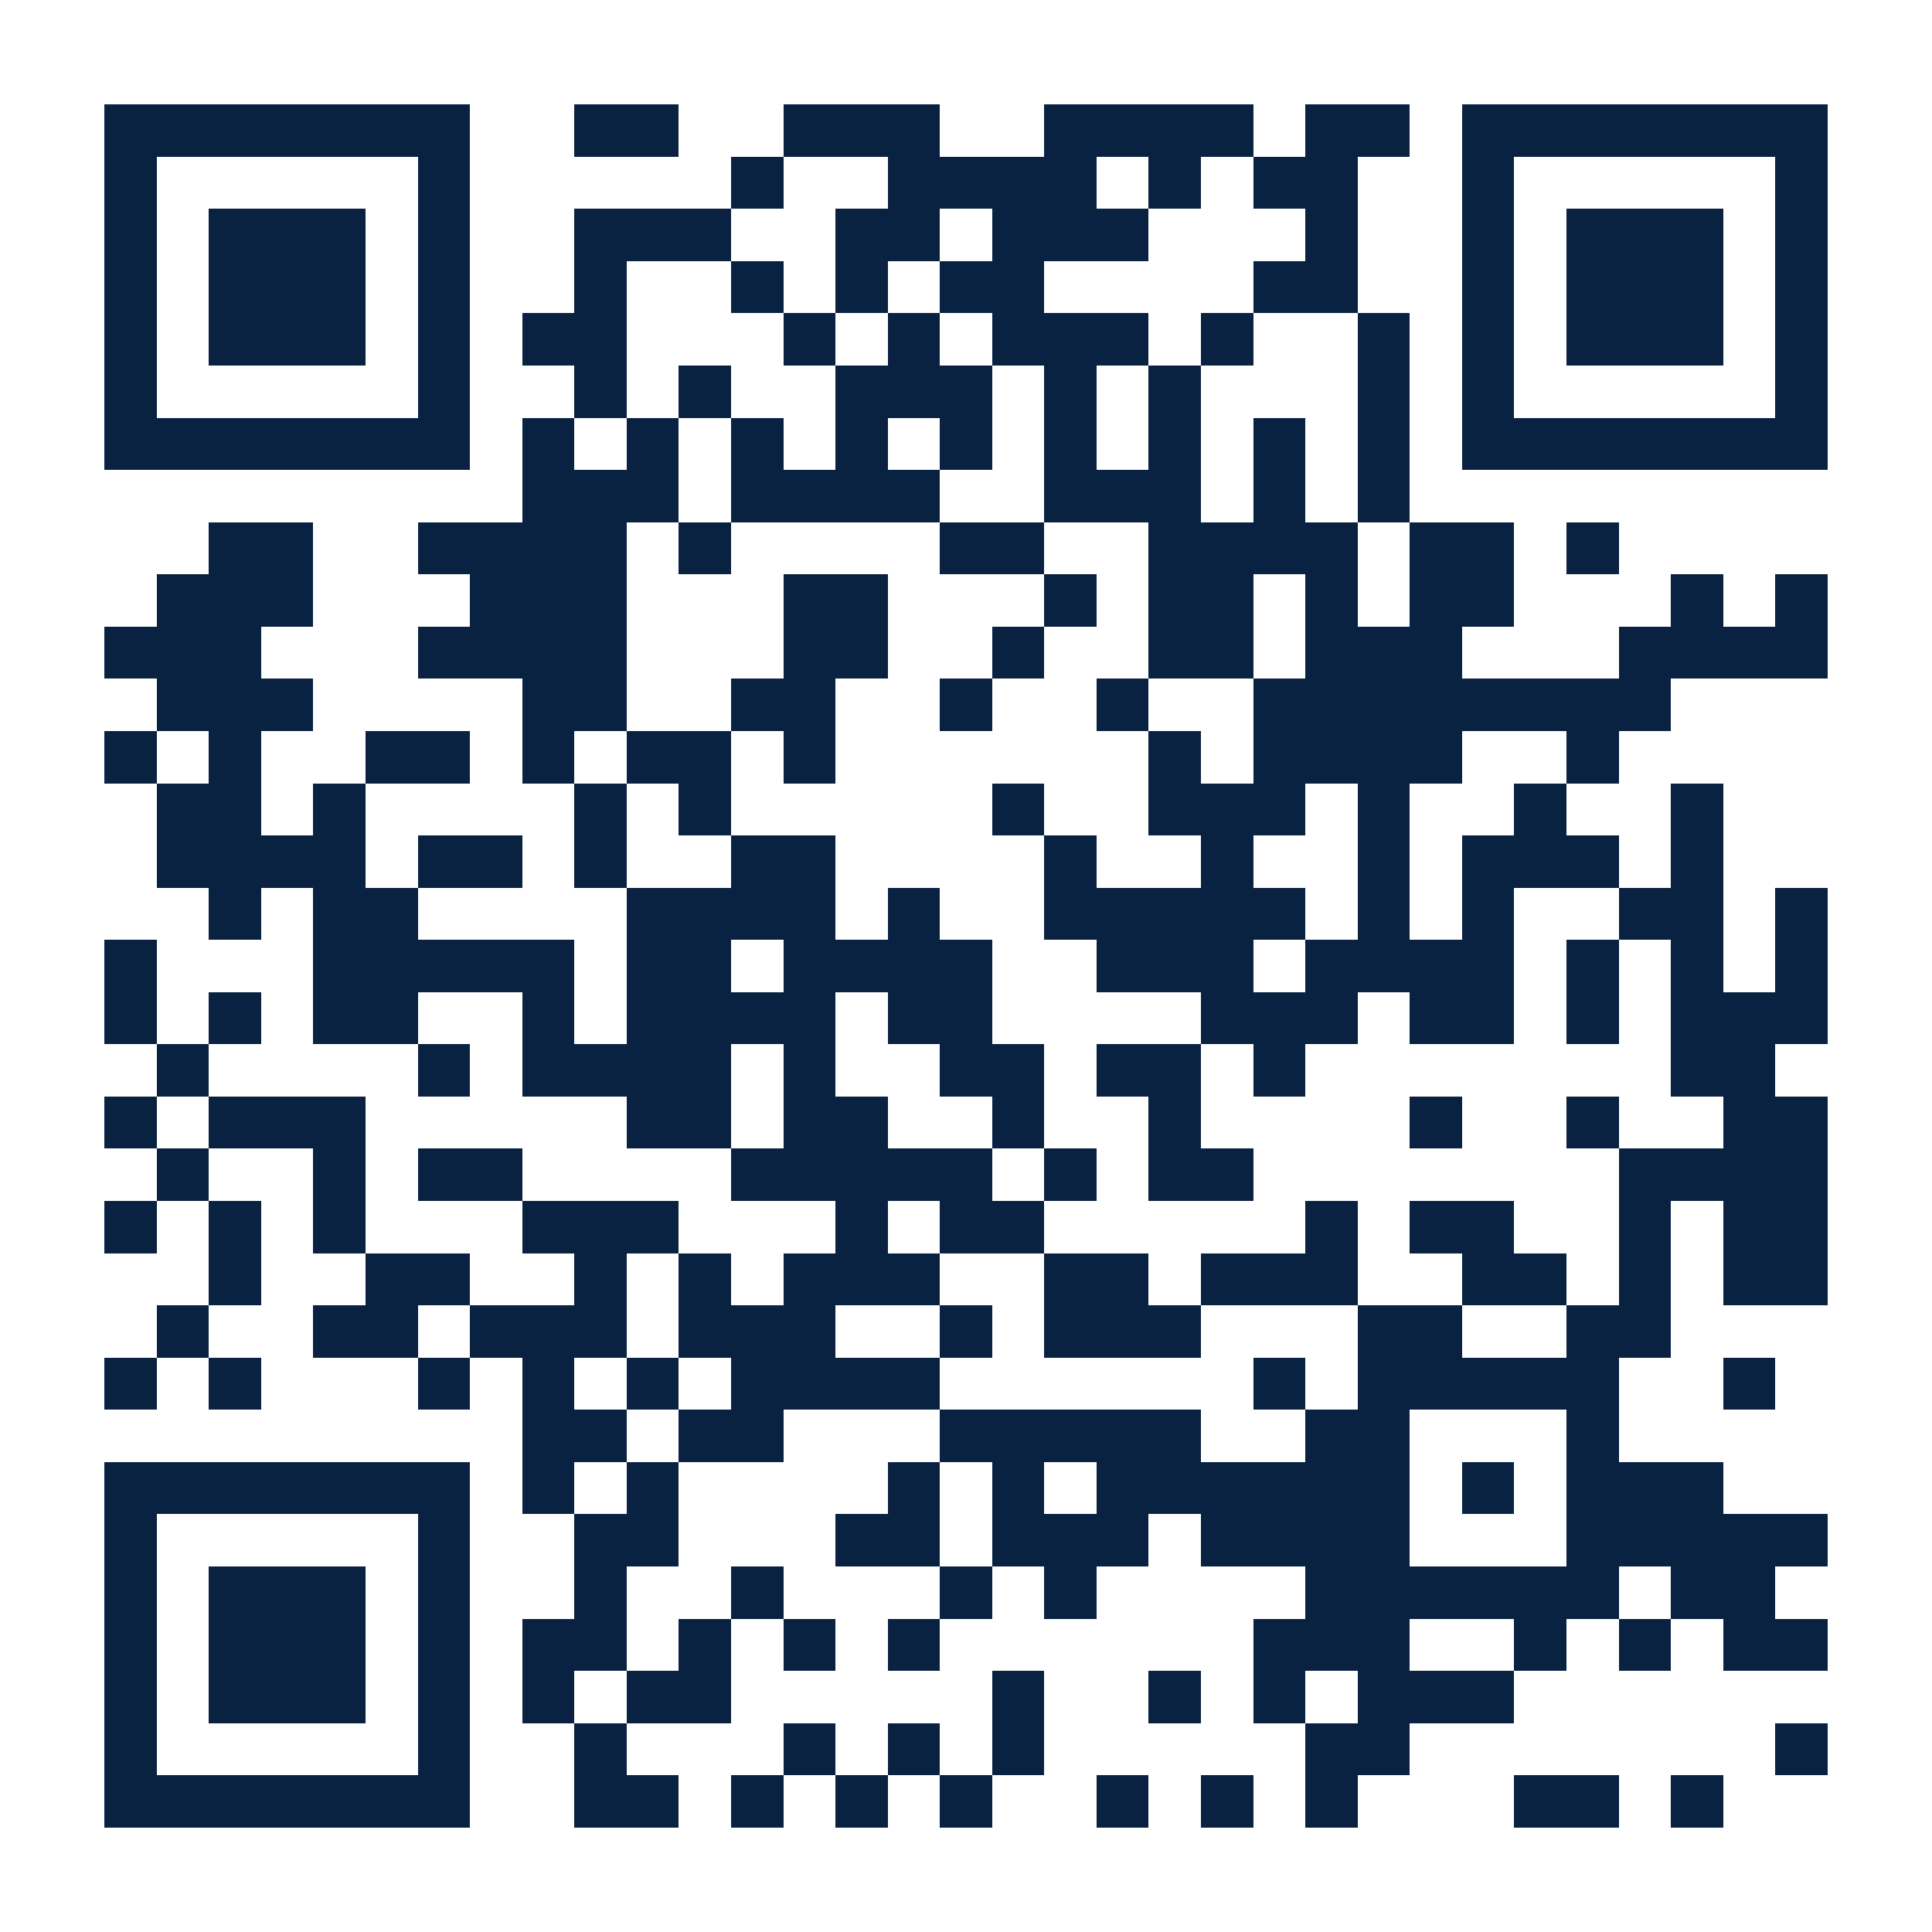
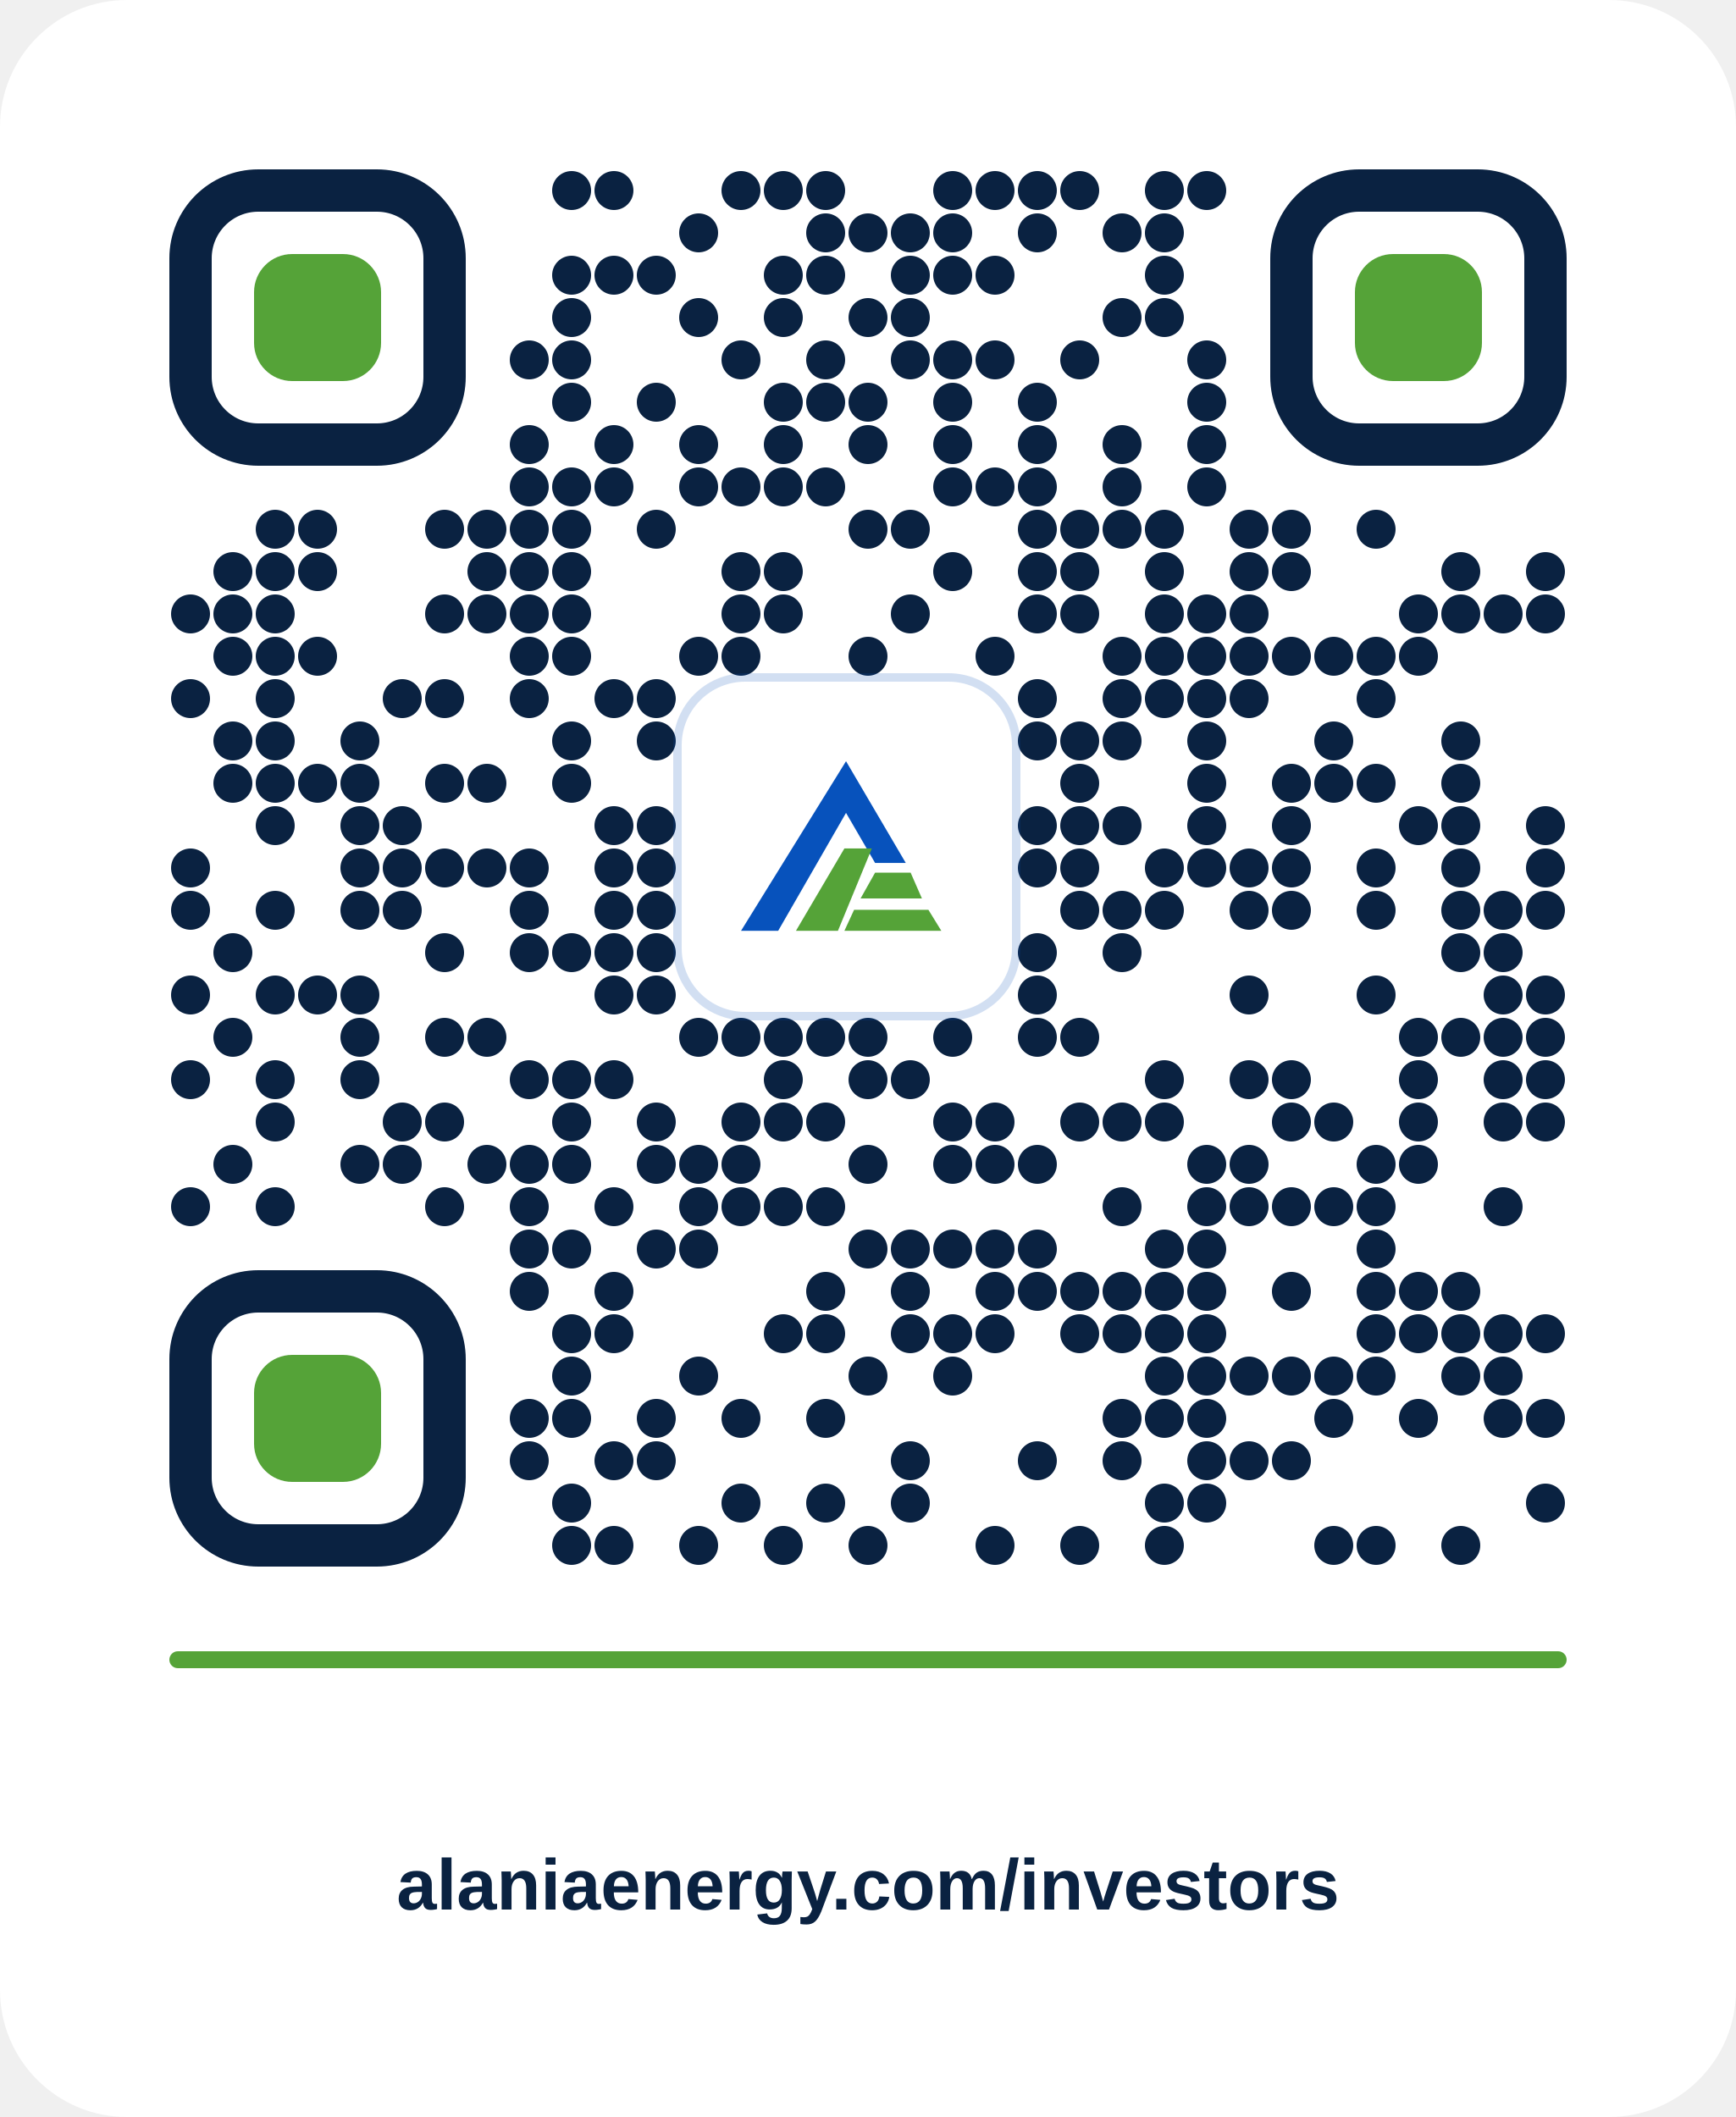
- <svg xmlns="http://www.w3.org/2000/svg" viewBox="0 0 37 37" shape-rendering="crispEdges">
-   <path fill="#ffffff" d="M0 0h37v37H0z" />
-   <path stroke="#0a2241" d="M2 2.5h7m2 0h2m2 0h3m2 0h4m1 0h2m1 0h7M2 3.5h1m5 0h1m5 0h1m2 0h4m1 0h1m1 0h2m2 0h1m5 0h1M2 4.5h1m1 0h3m1 0h1m2 0h3m2 0h2m1 0h3m3 0h1m2 0h1m1 0h3m1 0h1M2 5.5h1m1 0h3m1 0h1m2 0h1m2 0h1m1 0h1m1 0h2m4 0h2m2 0h1m1 0h3m1 0h1M2 6.5h1m1 0h3m1 0h1m1 0h2m3 0h1m1 0h1m1 0h3m1 0h1m2 0h1m1 0h1m1 0h3m1 0h1M2 7.5h1m5 0h1m2 0h1m1 0h1m2 0h3m1 0h1m1 0h1m3 0h1m1 0h1m5 0h1M2 8.5h7m1 0h1m1 0h1m1 0h1m1 0h1m1 0h1m1 0h1m1 0h1m1 0h1m1 0h1m1 0h7M10 9.5h3m1 0h4m2 0h3m1 0h1m1 0h1M4 10.5h2m2 0h4m1 0h1m4 0h2m2 0h4m1 0h2m1 0h1M3 11.5h3m3 0h3m3 0h2m3 0h1m1 0h2m1 0h1m1 0h2m3 0h1m1 0h1M2 12.5h3m3 0h4m3 0h2m2 0h1m2 0h2m1 0h3m3 0h4M3 13.5h3m4 0h2m2 0h2m2 0h1m2 0h1m2 0h8M2 14.5h1m1 0h1m2 0h2m1 0h1m1 0h2m1 0h1m6 0h1m1 0h4m2 0h1M3 15.5h2m1 0h1m4 0h1m1 0h1m5 0h1m2 0h3m1 0h1m2 0h1m2 0h1M3 16.5h4m1 0h2m1 0h1m2 0h2m4 0h1m2 0h1m2 0h1m1 0h3m1 0h1M4 17.5h1m1 0h2m4 0h4m1 0h1m2 0h5m1 0h1m1 0h1m2 0h2m1 0h1M2 18.5h1m3 0h5m1 0h2m1 0h4m2 0h3m1 0h4m1 0h1m1 0h1m1 0h1M2 19.5h1m1 0h1m1 0h2m2 0h1m1 0h4m1 0h2m4 0h3m1 0h2m1 0h1m1 0h3M3 20.5h1m4 0h1m1 0h4m1 0h1m2 0h2m1 0h2m1 0h1m7 0h2M2 21.5h1m1 0h3m5 0h2m1 0h2m2 0h1m2 0h1m4 0h1m2 0h1m2 0h2M3 22.5h1m2 0h1m1 0h2m4 0h5m1 0h1m1 0h2m7 0h4M2 23.5h1m1 0h1m1 0h1m3 0h3m3 0h1m1 0h2m5 0h1m1 0h2m2 0h1m1 0h2M4 24.5h1m2 0h2m2 0h1m1 0h1m1 0h3m2 0h2m1 0h3m2 0h2m1 0h1m1 0h2M3 25.5h1m2 0h2m1 0h3m1 0h3m2 0h1m1 0h3m3 0h2m2 0h2M2 26.5h1m1 0h1m3 0h1m1 0h1m1 0h1m1 0h4m6 0h1m1 0h5m2 0h1M10 27.5h2m1 0h2m3 0h5m2 0h2m3 0h1M2 28.5h7m1 0h1m1 0h1m4 0h1m1 0h1m1 0h6m1 0h1m1 0h3M2 29.5h1m5 0h1m2 0h2m3 0h2m1 0h3m1 0h4m3 0h5M2 30.5h1m1 0h3m1 0h1m2 0h1m2 0h1m3 0h1m1 0h1m4 0h6m1 0h2M2 31.5h1m1 0h3m1 0h1m1 0h2m1 0h1m1 0h1m1 0h1m6 0h3m2 0h1m1 0h1m1 0h2M2 32.5h1m1 0h3m1 0h1m1 0h1m1 0h2m5 0h1m2 0h1m1 0h1m1 0h3M2 33.5h1m5 0h1m2 0h1m3 0h1m1 0h1m1 0h1m5 0h2m7 0h1M2 34.5h7m2 0h2m1 0h1m1 0h1m1 0h1m2 0h1m1 0h1m1 0h1m3 0h2m1 0h1" />
+ <svg xmlns="http://www.w3.org/2000/svg" viewBox="0 0 410 500" width="410" height="500">
+   <rect width="410" height="500" rx="30" fill="#ffffff" />
+   <g fill="#0a2241">
+     <circle cx="135" cy="45" r="4.6" />
+     <circle cx="145" cy="45" r="4.6" />
+     <circle cx="175" cy="45" r="4.6" />
+     <circle cx="185" cy="45" r="4.6" />
+     <circle cx="195" cy="45" r="4.6" />
+     <circle cx="225" cy="45" r="4.6" />
+     <circle cx="235" cy="45" r="4.6" />
+     <circle cx="245" cy="45" r="4.6" />
+     <circle cx="255" cy="45" r="4.6" />
+     <circle cx="275" cy="45" r="4.6" />
+     <circle cx="285" cy="45" r="4.6" />
+     <circle cx="165" cy="55" r="4.6" />
+     <circle cx="195" cy="55" r="4.6" />
+     <circle cx="205" cy="55" r="4.6" />
+     <circle cx="215" cy="55" r="4.6" />
+     <circle cx="225" cy="55" r="4.6" />
+     <circle cx="245" cy="55" r="4.6" />
+     <circle cx="265" cy="55" r="4.6" />
+     <circle cx="275" cy="55" r="4.6" />
+     <circle cx="135" cy="65" r="4.6" />
+     <circle cx="145" cy="65" r="4.6" />
+     <circle cx="155" cy="65" r="4.6" />
+     <circle cx="185" cy="65" r="4.6" />
+     <circle cx="195" cy="65" r="4.6" />
+     <circle cx="215" cy="65" r="4.6" />
+     <circle cx="225" cy="65" r="4.6" />
+     <circle cx="235" cy="65" r="4.6" />
+     <circle cx="275" cy="65" r="4.6" />
+     <circle cx="135" cy="75" r="4.6" />
+     <circle cx="165" cy="75" r="4.6" />
+     <circle cx="185" cy="75" r="4.6" />
+     <circle cx="205" cy="75" r="4.6" />
+     <circle cx="215" cy="75" r="4.6" />
+     <circle cx="265" cy="75" r="4.6" />
+     <circle cx="275" cy="75" r="4.6" />
+     <circle cx="125" cy="85" r="4.6" />
+     <circle cx="135" cy="85" r="4.6" />
+     <circle cx="175" cy="85" r="4.6" />
+     <circle cx="195" cy="85" r="4.6" />
+     <circle cx="215" cy="85" r="4.6" />
+     <circle cx="225" cy="85" r="4.6" />
+     <circle cx="235" cy="85" r="4.6" />
+     <circle cx="255" cy="85" r="4.6" />
+     <circle cx="285" cy="85" r="4.6" />
+     <circle cx="135" cy="95" r="4.6" />
+     <circle cx="155" cy="95" r="4.6" />
+     <circle cx="185" cy="95" r="4.6" />
+     <circle cx="195" cy="95" r="4.6" />
+     <circle cx="205" cy="95" r="4.6" />
+     <circle cx="225" cy="95" r="4.6" />
+     <circle cx="245" cy="95" r="4.6" />
+     <circle cx="285" cy="95" r="4.6" />
+     <circle cx="125" cy="105" r="4.6" />
+     <circle cx="145" cy="105" r="4.6" />
+     <circle cx="165" cy="105" r="4.6" />
+     <circle cx="185" cy="105" r="4.6" />
+     <circle cx="205" cy="105" r="4.6" />
+     <circle cx="225" cy="105" r="4.6" />
+     <circle cx="245" cy="105" r="4.6" />
+     <circle cx="265" cy="105" r="4.6" />
+     <circle cx="285" cy="105" r="4.6" />
+     <circle cx="125" cy="115" r="4.6" />
+     <circle cx="135" cy="115" r="4.6" />
+     <circle cx="145" cy="115" r="4.6" />
+     <circle cx="165" cy="115" r="4.6" />
+     <circle cx="175" cy="115" r="4.6" />
+     <circle cx="185" cy="115" r="4.6" />
+     <circle cx="195" cy="115" r="4.6" />
+     <circle cx="225" cy="115" r="4.6" />
+     <circle cx="235" cy="115" r="4.6" />
+     <circle cx="245" cy="115" r="4.6" />
+     <circle cx="265" cy="115" r="4.6" />
+     <circle cx="285" cy="115" r="4.6" />
+     <circle cx="65" cy="125" r="4.6" />
+     <circle cx="75" cy="125" r="4.6" />
+     <circle cx="105" cy="125" r="4.6" />
+     <circle cx="115" cy="125" r="4.6" />
+     <circle cx="125" cy="125" r="4.6" />
+     <circle cx="135" cy="125" r="4.6" />
+     <circle cx="155" cy="125" r="4.6" />
+     <circle cx="205" cy="125" r="4.6" />
+     <circle cx="215" cy="125" r="4.6" />
+     <circle cx="245" cy="125" r="4.6" />
+     <circle cx="255" cy="125" r="4.6" />
+     <circle cx="265" cy="125" r="4.6" />
+     <circle cx="275" cy="125" r="4.6" />
+     <circle cx="295" cy="125" r="4.6" />
+     <circle cx="305" cy="125" r="4.6" />
+     <circle cx="325" cy="125" r="4.6" />
+     <circle cx="55" cy="135" r="4.6" />
+     <circle cx="65" cy="135" r="4.6" />
+     <circle cx="75" cy="135" r="4.6" />
+     <circle cx="115" cy="135" r="4.6" />
+     <circle cx="125" cy="135" r="4.6" />
+     <circle cx="135" cy="135" r="4.6" />
+     <circle cx="175" cy="135" r="4.6" />
+     <circle cx="185" cy="135" r="4.6" />
+     <circle cx="225" cy="135" r="4.6" />
+     <circle cx="245" cy="135" r="4.6" />
+     <circle cx="255" cy="135" r="4.6" />
+     <circle cx="275" cy="135" r="4.6" />
+     <circle cx="295" cy="135" r="4.6" />
+     <circle cx="305" cy="135" r="4.6" />
+     <circle cx="345" cy="135" r="4.6" />
+     <circle cx="365" cy="135" r="4.6" />
+     <circle cx="45" cy="145" r="4.6" />
+     <circle cx="55" cy="145" r="4.6" />
+     <circle cx="65" cy="145" r="4.6" />
+     <circle cx="105" cy="145" r="4.6" />
+     <circle cx="115" cy="145" r="4.6" />
+     <circle cx="125" cy="145" r="4.6" />
+     <circle cx="135" cy="145" r="4.6" />
+     <circle cx="175" cy="145" r="4.6" />
+     <circle cx="185" cy="145" r="4.6" />
+     <circle cx="215" cy="145" r="4.6" />
+     <circle cx="245" cy="145" r="4.6" />
+     <circle cx="255" cy="145" r="4.6" />
+     <circle cx="275" cy="145" r="4.6" />
+     <circle cx="285" cy="145" r="4.6" />
+     <circle cx="295" cy="145" r="4.6" />
+     <circle cx="335" cy="145" r="4.6" />
+     <circle cx="345" cy="145" r="4.6" />
+     <circle cx="355" cy="145" r="4.6" />
+     <circle cx="365" cy="145" r="4.6" />
+     <circle cx="55" cy="155" r="4.6" />
+     <circle cx="65" cy="155" r="4.6" />
+     <circle cx="75" cy="155" r="4.6" />
+     <circle cx="125" cy="155" r="4.6" />
+     <circle cx="135" cy="155" r="4.6" />
+     <circle cx="165" cy="155" r="4.6" />
+     <circle cx="175" cy="155" r="4.6" />
+     <circle cx="205" cy="155" r="4.6" />
+     <circle cx="235" cy="155" r="4.6" />
+     <circle cx="265" cy="155" r="4.6" />
+     <circle cx="275" cy="155" r="4.6" />
+     <circle cx="285" cy="155" r="4.6" />
+     <circle cx="295" cy="155" r="4.6" />
+     <circle cx="305" cy="155" r="4.6" />
+     <circle cx="315" cy="155" r="4.6" />
+     <circle cx="325" cy="155" r="4.6" />
+     <circle cx="335" cy="155" r="4.6" />
+     <circle cx="45" cy="165" r="4.6" />
+     <circle cx="65" cy="165" r="4.6" />
+     <circle cx="95" cy="165" r="4.6" />
+     <circle cx="105" cy="165" r="4.6" />
+     <circle cx="125" cy="165" r="4.6" />
+     <circle cx="145" cy="165" r="4.6" />
+     <circle cx="155" cy="165" r="4.6" />
+     <circle cx="245" cy="165" r="4.6" />
+     <circle cx="265" cy="165" r="4.6" />
+     <circle cx="275" cy="165" r="4.6" />
+     <circle cx="285" cy="165" r="4.6" />
+     <circle cx="295" cy="165" r="4.6" />
+     <circle cx="325" cy="165" r="4.6" />
+     <circle cx="55" cy="175" r="4.6" />
+     <circle cx="65" cy="175" r="4.6" />
+     <circle cx="85" cy="175" r="4.6" />
+     <circle cx="135" cy="175" r="4.6" />
+     <circle cx="155" cy="175" r="4.6" />
+     <circle cx="245" cy="175" r="4.6" />
+     <circle cx="255" cy="175" r="4.6" />
+     <circle cx="265" cy="175" r="4.6" />
+     <circle cx="285" cy="175" r="4.6" />
+     <circle cx="315" cy="175" r="4.6" />
+     <circle cx="345" cy="175" r="4.6" />
+     <circle cx="55" cy="185" r="4.6" />
+     <circle cx="65" cy="185" r="4.6" />
+     <circle cx="75" cy="185" r="4.6" />
+     <circle cx="85" cy="185" r="4.6" />
+     <circle cx="105" cy="185" r="4.6" />
+     <circle cx="115" cy="185" r="4.6" />
+     <circle cx="135" cy="185" r="4.6" />
+     <circle cx="255" cy="185" r="4.6" />
+     <circle cx="285" cy="185" r="4.6" />
+     <circle cx="305" cy="185" r="4.6" />
+     <circle cx="315" cy="185" r="4.6" />
+     <circle cx="325" cy="185" r="4.6" />
+     <circle cx="345" cy="185" r="4.6" />
+     <circle cx="65" cy="195" r="4.6" />
+     <circle cx="85" cy="195" r="4.6" />
+     <circle cx="95" cy="195" r="4.6" />
+     <circle cx="145" cy="195" r="4.6" />
+     <circle cx="155" cy="195" r="4.6" />
+     <circle cx="245" cy="195" r="4.6" />
+     <circle cx="255" cy="195" r="4.6" />
+     <circle cx="265" cy="195" r="4.6" />
+     <circle cx="285" cy="195" r="4.6" />
+     <circle cx="305" cy="195" r="4.6" />
+     <circle cx="335" cy="195" r="4.6" />
+     <circle cx="345" cy="195" r="4.6" />
+     <circle cx="365" cy="195" r="4.6" />
+     <circle cx="45" cy="205" r="4.6" />
+     <circle cx="85" cy="205" r="4.6" />
+     <circle cx="95" cy="205" r="4.6" />
+     <circle cx="105" cy="205" r="4.6" />
+     <circle cx="115" cy="205" r="4.6" />
+     <circle cx="125" cy="205" r="4.6" />
+     <circle cx="145" cy="205" r="4.6" />
+     <circle cx="155" cy="205" r="4.6" />
+     <circle cx="245" cy="205" r="4.6" />
+     <circle cx="255" cy="205" r="4.6" />
+     <circle cx="275" cy="205" r="4.6" />
+     <circle cx="285" cy="205" r="4.6" />
+     <circle cx="295" cy="205" r="4.6" />
+     <circle cx="305" cy="205" r="4.6" />
+     <circle cx="325" cy="205" r="4.6" />
+     <circle cx="345" cy="205" r="4.6" />
+     <circle cx="365" cy="205" r="4.6" />
+     <circle cx="45" cy="215" r="4.6" />
+     <circle cx="65" cy="215" r="4.6" />
+     <circle cx="85" cy="215" r="4.6" />
+     <circle cx="95" cy="215" r="4.6" />
+     <circle cx="125" cy="215" r="4.6" />
+     <circle cx="145" cy="215" r="4.6" />
+     <circle cx="155" cy="215" r="4.6" />
+     <circle cx="255" cy="215" r="4.6" />
+     <circle cx="265" cy="215" r="4.6" />
+     <circle cx="275" cy="215" r="4.6" />
+     <circle cx="295" cy="215" r="4.6" />
+     <circle cx="305" cy="215" r="4.6" />
+     <circle cx="325" cy="215" r="4.6" />
+     <circle cx="345" cy="215" r="4.6" />
+     <circle cx="355" cy="215" r="4.6" />
+     <circle cx="365" cy="215" r="4.6" />
+     <circle cx="55" cy="225" r="4.6" />
+     <circle cx="105" cy="225" r="4.6" />
+     <circle cx="125" cy="225" r="4.6" />
+     <circle cx="135" cy="225" r="4.6" />
+     <circle cx="145" cy="225" r="4.6" />
+     <circle cx="155" cy="225" r="4.6" />
+     <circle cx="245" cy="225" r="4.6" />
+     <circle cx="265" cy="225" r="4.6" />
+     <circle cx="345" cy="225" r="4.6" />
+     <circle cx="355" cy="225" r="4.6" />
+     <circle cx="45" cy="235" r="4.6" />
+     <circle cx="65" cy="235" r="4.6" />
+     <circle cx="75" cy="235" r="4.6" />
+     <circle cx="85" cy="235" r="4.6" />
+     <circle cx="145" cy="235" r="4.6" />
+     <circle cx="155" cy="235" r="4.6" />
+     <circle cx="245" cy="235" r="4.6" />
+     <circle cx="295" cy="235" r="4.6" />
+     <circle cx="325" cy="235" r="4.6" />
+     <circle cx="355" cy="235" r="4.6" />
+     <circle cx="365" cy="235" r="4.6" />
+     <circle cx="55" cy="245" r="4.6" />
+     <circle cx="85" cy="245" r="4.6" />
+     <circle cx="105" cy="245" r="4.6" />
+     <circle cx="115" cy="245" r="4.6" />
+     <circle cx="165" cy="245" r="4.6" />
+     <circle cx="175" cy="245" r="4.6" />
+     <circle cx="185" cy="245" r="4.6" />
+     <circle cx="195" cy="245" r="4.6" />
+     <circle cx="205" cy="245" r="4.6" />
+     <circle cx="225" cy="245" r="4.6" />
+     <circle cx="245" cy="245" r="4.6" />
+     <circle cx="255" cy="245" r="4.6" />
+     <circle cx="335" cy="245" r="4.6" />
+     <circle cx="345" cy="245" r="4.6" />
+     <circle cx="355" cy="245" r="4.6" />
+     <circle cx="365" cy="245" r="4.6" />
+     <circle cx="45" cy="255" r="4.6" />
+     <circle cx="65" cy="255" r="4.6" />
+     <circle cx="85" cy="255" r="4.6" />
+     <circle cx="125" cy="255" r="4.6" />
+     <circle cx="135" cy="255" r="4.6" />
+     <circle cx="145" cy="255" r="4.6" />
+     <circle cx="185" cy="255" r="4.6" />
+     <circle cx="205" cy="255" r="4.6" />
+     <circle cx="215" cy="255" r="4.6" />
+     <circle cx="275" cy="255" r="4.6" />
+     <circle cx="295" cy="255" r="4.6" />
+     <circle cx="305" cy="255" r="4.6" />
+     <circle cx="335" cy="255" r="4.6" />
+     <circle cx="355" cy="255" r="4.6" />
+     <circle cx="365" cy="255" r="4.6" />
+     <circle cx="65" cy="265" r="4.6" />
+     <circle cx="95" cy="265" r="4.6" />
+     <circle cx="105" cy="265" r="4.6" />
+     <circle cx="135" cy="265" r="4.6" />
+     <circle cx="155" cy="265" r="4.6" />
+     <circle cx="175" cy="265" r="4.6" />
+     <circle cx="185" cy="265" r="4.6" />
+     <circle cx="195" cy="265" r="4.6" />
+     <circle cx="225" cy="265" r="4.6" />
+     <circle cx="235" cy="265" r="4.6" />
+     <circle cx="255" cy="265" r="4.6" />
+     <circle cx="265" cy="265" r="4.6" />
+     <circle cx="275" cy="265" r="4.6" />
+     <circle cx="305" cy="265" r="4.6" />
+     <circle cx="315" cy="265" r="4.6" />
+     <circle cx="335" cy="265" r="4.6" />
+     <circle cx="355" cy="265" r="4.6" />
+     <circle cx="365" cy="265" r="4.6" />
+     <circle cx="55" cy="275" r="4.6" />
+     <circle cx="85" cy="275" r="4.6" />
+     <circle cx="95" cy="275" r="4.6" />
+     <circle cx="115" cy="275" r="4.6" />
+     <circle cx="125" cy="275" r="4.6" />
+     <circle cx="135" cy="275" r="4.6" />
+     <circle cx="155" cy="275" r="4.6" />
+     <circle cx="165" cy="275" r="4.6" />
+     <circle cx="175" cy="275" r="4.6" />
+     <circle cx="205" cy="275" r="4.6" />
+     <circle cx="225" cy="275" r="4.6" />
+     <circle cx="235" cy="275" r="4.6" />
+     <circle cx="245" cy="275" r="4.6" />
+     <circle cx="285" cy="275" r="4.6" />
+     <circle cx="295" cy="275" r="4.6" />
+     <circle cx="325" cy="275" r="4.6" />
+     <circle cx="335" cy="275" r="4.6" />
+     <circle cx="45" cy="285" r="4.6" />
+     <circle cx="65" cy="285" r="4.6" />
+     <circle cx="105" cy="285" r="4.6" />
+     <circle cx="125" cy="285" r="4.6" />
+     <circle cx="145" cy="285" r="4.6" />
+     <circle cx="165" cy="285" r="4.6" />
+     <circle cx="175" cy="285" r="4.6" />
+     <circle cx="185" cy="285" r="4.6" />
+     <circle cx="195" cy="285" r="4.6" />
+     <circle cx="265" cy="285" r="4.6" />
+     <circle cx="285" cy="285" r="4.6" />
+     <circle cx="295" cy="285" r="4.6" />
+     <circle cx="305" cy="285" r="4.6" />
+     <circle cx="315" cy="285" r="4.6" />
+     <circle cx="325" cy="285" r="4.6" />
+     <circle cx="355" cy="285" r="4.6" />
+     <circle cx="125" cy="295" r="4.6" />
+     <circle cx="135" cy="295" r="4.6" />
+     <circle cx="155" cy="295" r="4.6" />
+     <circle cx="165" cy="295" r="4.6" />
+     <circle cx="205" cy="295" r="4.6" />
+     <circle cx="215" cy="295" r="4.6" />
+     <circle cx="225" cy="295" r="4.6" />
+     <circle cx="235" cy="295" r="4.6" />
+     <circle cx="245" cy="295" r="4.6" />
+     <circle cx="275" cy="295" r="4.6" />
+     <circle cx="285" cy="295" r="4.6" />
+     <circle cx="325" cy="295" r="4.6" />
+     <circle cx="125" cy="305" r="4.6" />
+     <circle cx="145" cy="305" r="4.6" />
+     <circle cx="195" cy="305" r="4.6" />
+     <circle cx="215" cy="305" r="4.6" />
+     <circle cx="235" cy="305" r="4.6" />
+     <circle cx="245" cy="305" r="4.6" />
+     <circle cx="255" cy="305" r="4.6" />
+     <circle cx="265" cy="305" r="4.6" />
+     <circle cx="275" cy="305" r="4.6" />
+     <circle cx="285" cy="305" r="4.6" />
+     <circle cx="305" cy="305" r="4.6" />
+     <circle cx="325" cy="305" r="4.6" />
+     <circle cx="335" cy="305" r="4.6" />
+     <circle cx="345" cy="305" r="4.6" />
+     <circle cx="135" cy="315" r="4.6" />
+     <circle cx="145" cy="315" r="4.6" />
+     <circle cx="185" cy="315" r="4.6" />
+     <circle cx="195" cy="315" r="4.6" />
+     <circle cx="215" cy="315" r="4.6" />
+     <circle cx="225" cy="315" r="4.6" />
+     <circle cx="235" cy="315" r="4.6" />
+     <circle cx="255" cy="315" r="4.6" />
+     <circle cx="265" cy="315" r="4.6" />
+     <circle cx="275" cy="315" r="4.6" />
+     <circle cx="285" cy="315" r="4.6" />
+     <circle cx="325" cy="315" r="4.6" />
+     <circle cx="335" cy="315" r="4.6" />
+     <circle cx="345" cy="315" r="4.6" />
+     <circle cx="355" cy="315" r="4.6" />
+     <circle cx="365" cy="315" r="4.6" />
+     <circle cx="135" cy="325" r="4.6" />
+     <circle cx="165" cy="325" r="4.6" />
+     <circle cx="205" cy="325" r="4.6" />
+     <circle cx="225" cy="325" r="4.6" />
+     <circle cx="275" cy="325" r="4.6" />
+     <circle cx="285" cy="325" r="4.6" />
+     <circle cx="295" cy="325" r="4.6" />
+     <circle cx="305" cy="325" r="4.6" />
+     <circle cx="315" cy="325" r="4.6" />
+     <circle cx="325" cy="325" r="4.6" />
+     <circle cx="345" cy="325" r="4.6" />
+     <circle cx="355" cy="325" r="4.6" />
+     <circle cx="125" cy="335" r="4.6" />
+     <circle cx="135" cy="335" r="4.6" />
+     <circle cx="155" cy="335" r="4.6" />
+     <circle cx="175" cy="335" r="4.6" />
+     <circle cx="195" cy="335" r="4.6" />
+     <circle cx="265" cy="335" r="4.6" />
+     <circle cx="275" cy="335" r="4.6" />
+     <circle cx="285" cy="335" r="4.6" />
+     <circle cx="315" cy="335" r="4.6" />
+     <circle cx="335" cy="335" r="4.6" />
+     <circle cx="355" cy="335" r="4.6" />
+     <circle cx="365" cy="335" r="4.6" />
+     <circle cx="125" cy="345" r="4.6" />
+     <circle cx="145" cy="345" r="4.6" />
+     <circle cx="155" cy="345" r="4.6" />
+     <circle cx="215" cy="345" r="4.6" />
+     <circle cx="245" cy="345" r="4.6" />
+     <circle cx="265" cy="345" r="4.6" />
+     <circle cx="285" cy="345" r="4.6" />
+     <circle cx="295" cy="345" r="4.6" />
+     <circle cx="305" cy="345" r="4.6" />
+     <circle cx="135" cy="355" r="4.6" />
+     <circle cx="175" cy="355" r="4.6" />
+     <circle cx="195" cy="355" r="4.6" />
+     <circle cx="215" cy="355" r="4.6" />
+     <circle cx="275" cy="355" r="4.6" />
+     <circle cx="285" cy="355" r="4.6" />
+     <circle cx="365" cy="355" r="4.6" />
+     <circle cx="135" cy="365" r="4.6" />
+     <circle cx="145" cy="365" r="4.6" />
+     <circle cx="165" cy="365" r="4.6" />
+     <circle cx="185" cy="365" r="4.6" />
+     <circle cx="205" cy="365" r="4.6" />
+     <circle cx="235" cy="365" r="4.6" />
+     <circle cx="255" cy="365" r="4.6" />
+     <circle cx="275" cy="365" r="4.6" />
+     <circle cx="315" cy="365" r="4.6" />
+     <circle cx="325" cy="365" r="4.6" />
+     <circle cx="345" cy="365" r="4.6" />
+   </g>
+   <rect x="45" y="45" width="60" height="60" rx="16" fill="none" stroke="#0a2241" stroke-width="10" />
+   <rect x="60" y="60" width="30" height="30" rx="9" fill="#55a338" />
+   <rect x="305" y="45" width="60" height="60" rx="16" fill="none" stroke="#0a2241" stroke-width="10" />
+   <rect x="320" y="60" width="30" height="30" rx="9" fill="#55a338" />
+   <rect x="45" y="305" width="60" height="60" rx="16" fill="none" stroke="#0a2241" stroke-width="10" />
+   <rect x="60" y="320" width="30" height="30" rx="9" fill="#55a338" />
+   <rect x="160" y="160" width="80" height="80" rx="16" fill="#ffffff" stroke="#0752bc" stroke-opacity="0.18" stroke-width="2" />
+   <g transform="translate(174.2517 178.6384) scale(0.381457)">
+     <g transform="translate(0.00 0.00) scale(1)">
+       <path fill="#0752BC" d="M67 3 L104 66 L85 66 L67 35 L25 108 L2 108 Z" />
+       <path fill="#55A338" d="M66 57 L83 57 L62 108 L36 108 Z" />
+       <path fill="#55A338" d="M85 72 L107 72 L114 88 L76 88 Z" />
+       <path fill="#55A338" d="M72 95 L118 95 L126 108 L66 108 Z" />
+     </g>
+   </g>
+   <rect x="40" y="390" width="330" height="4" rx="2" fill="#55a338" />
+   <text x="205" y="451" text-anchor="middle" font-family="Montserrat, Arial, sans-serif" font-weight="700" font-size="17" fill="#0a2241">alaniaenergy.com/investors</text>
</svg>
